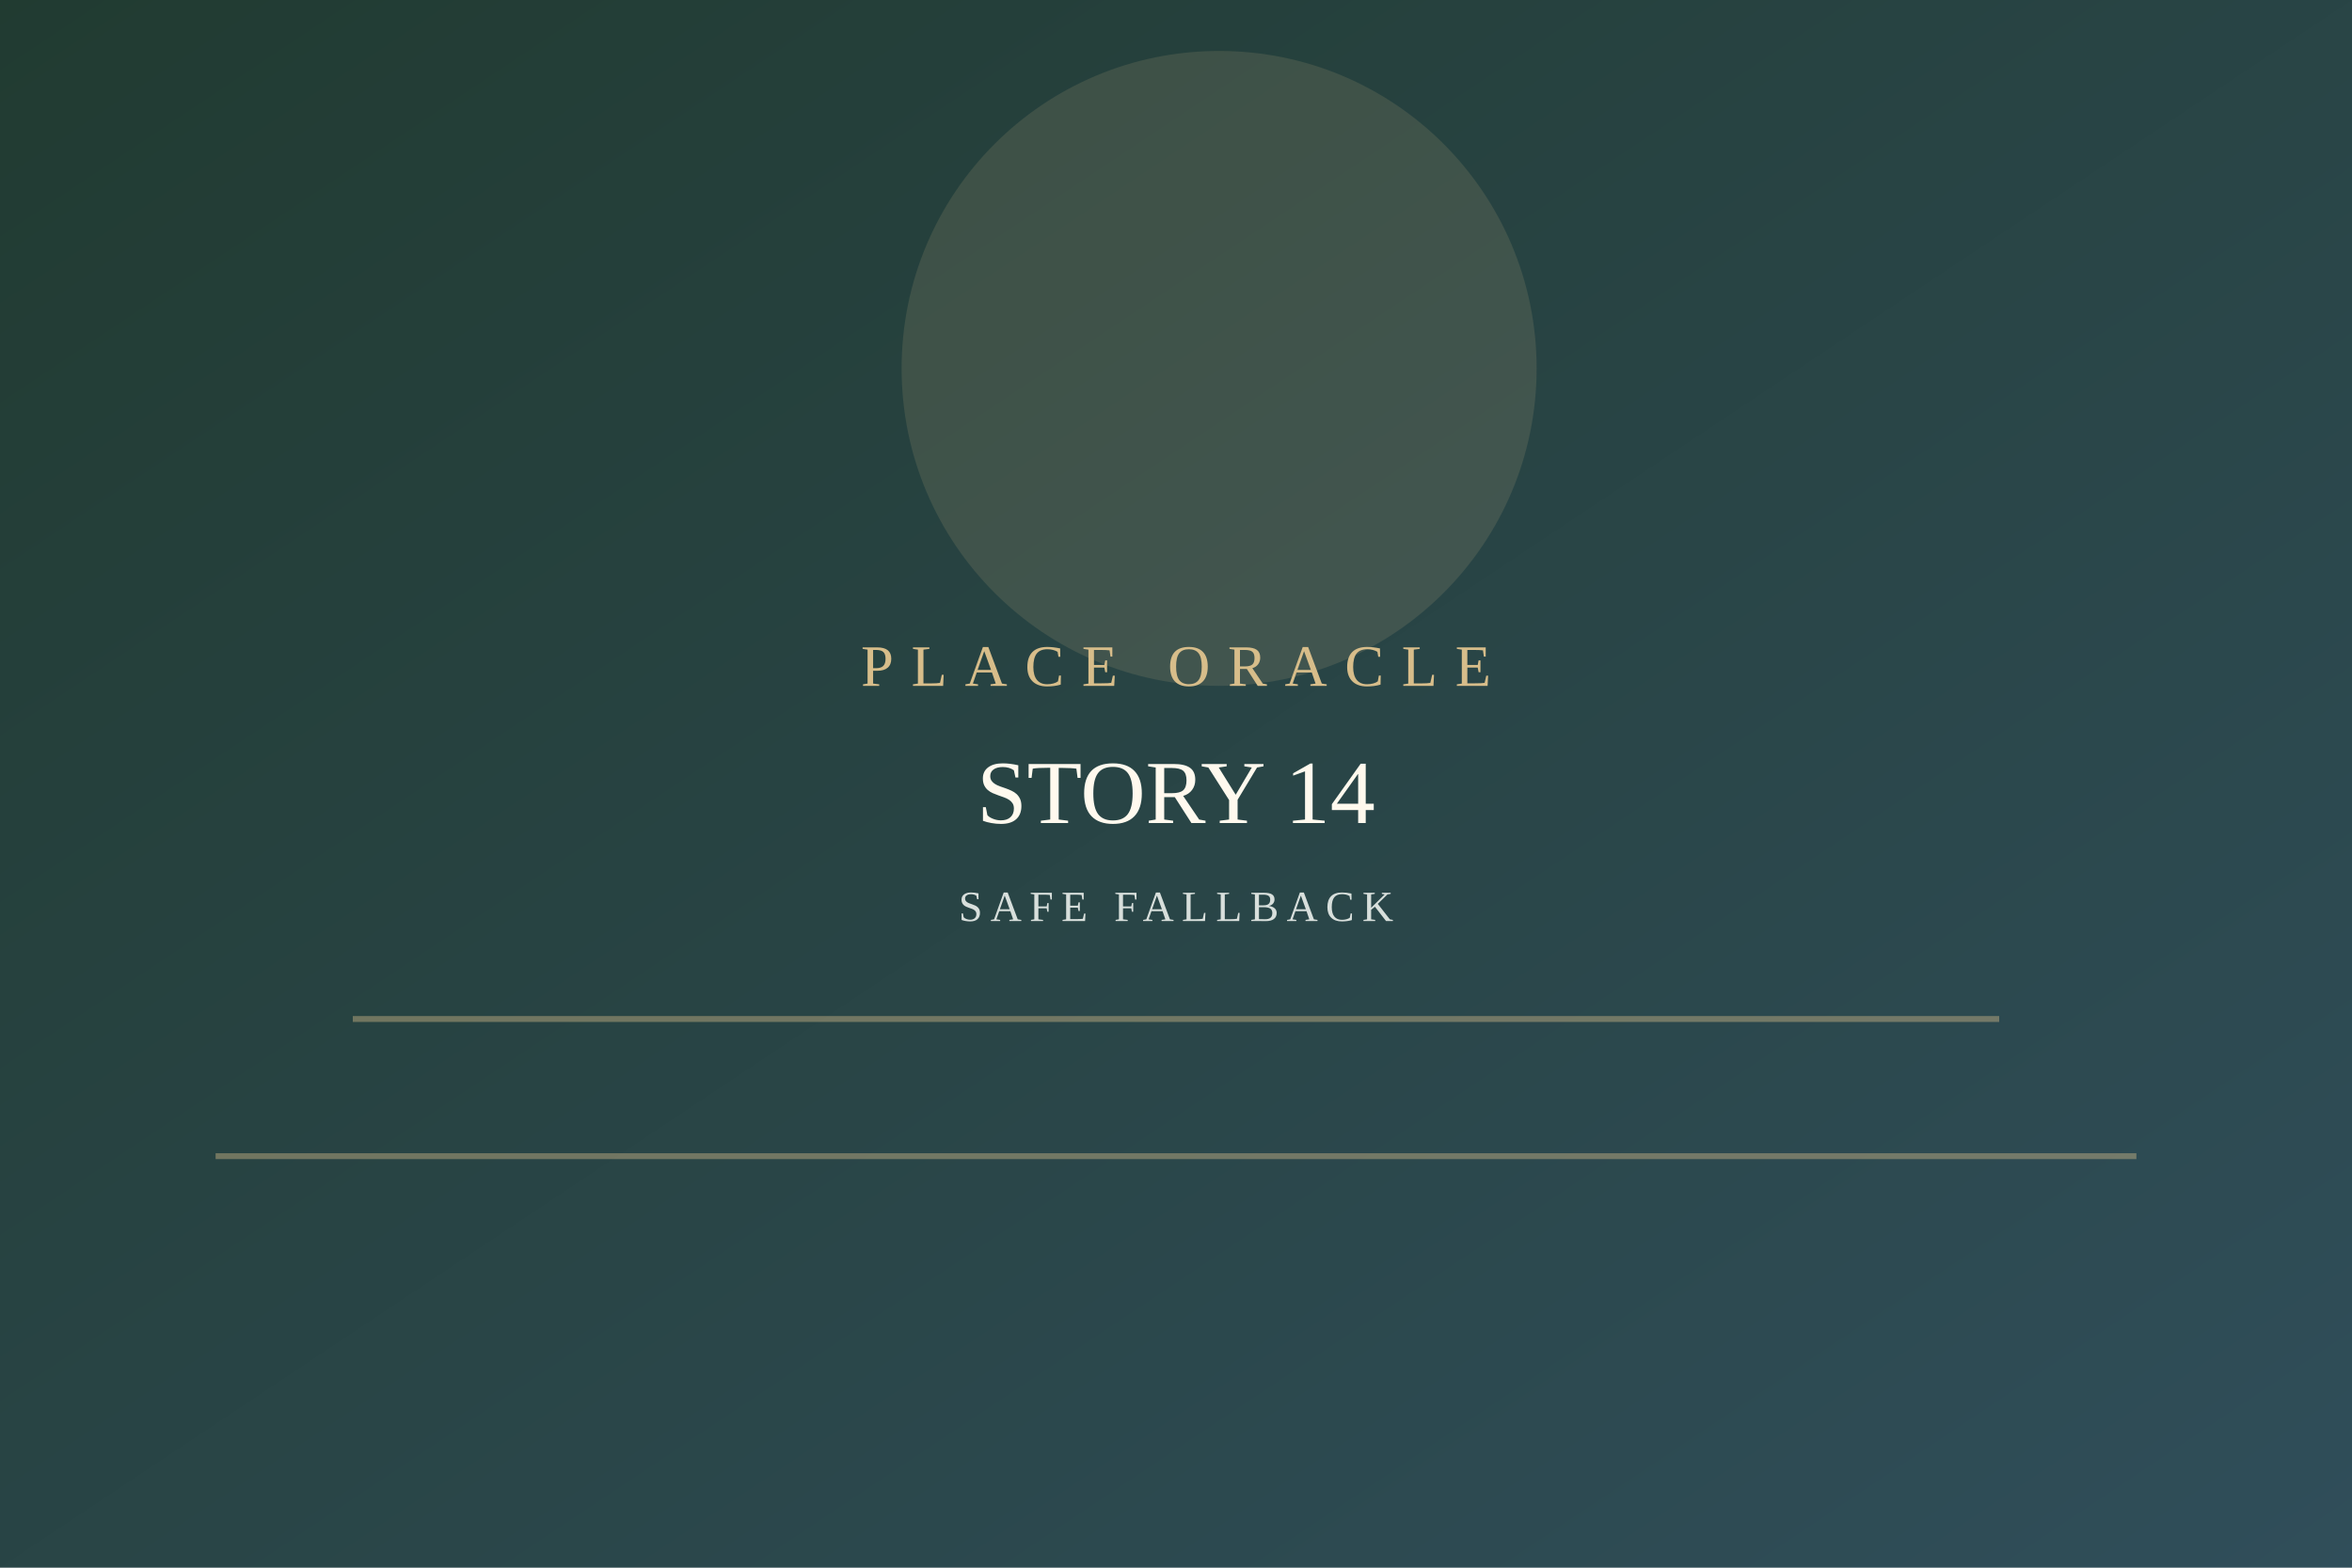
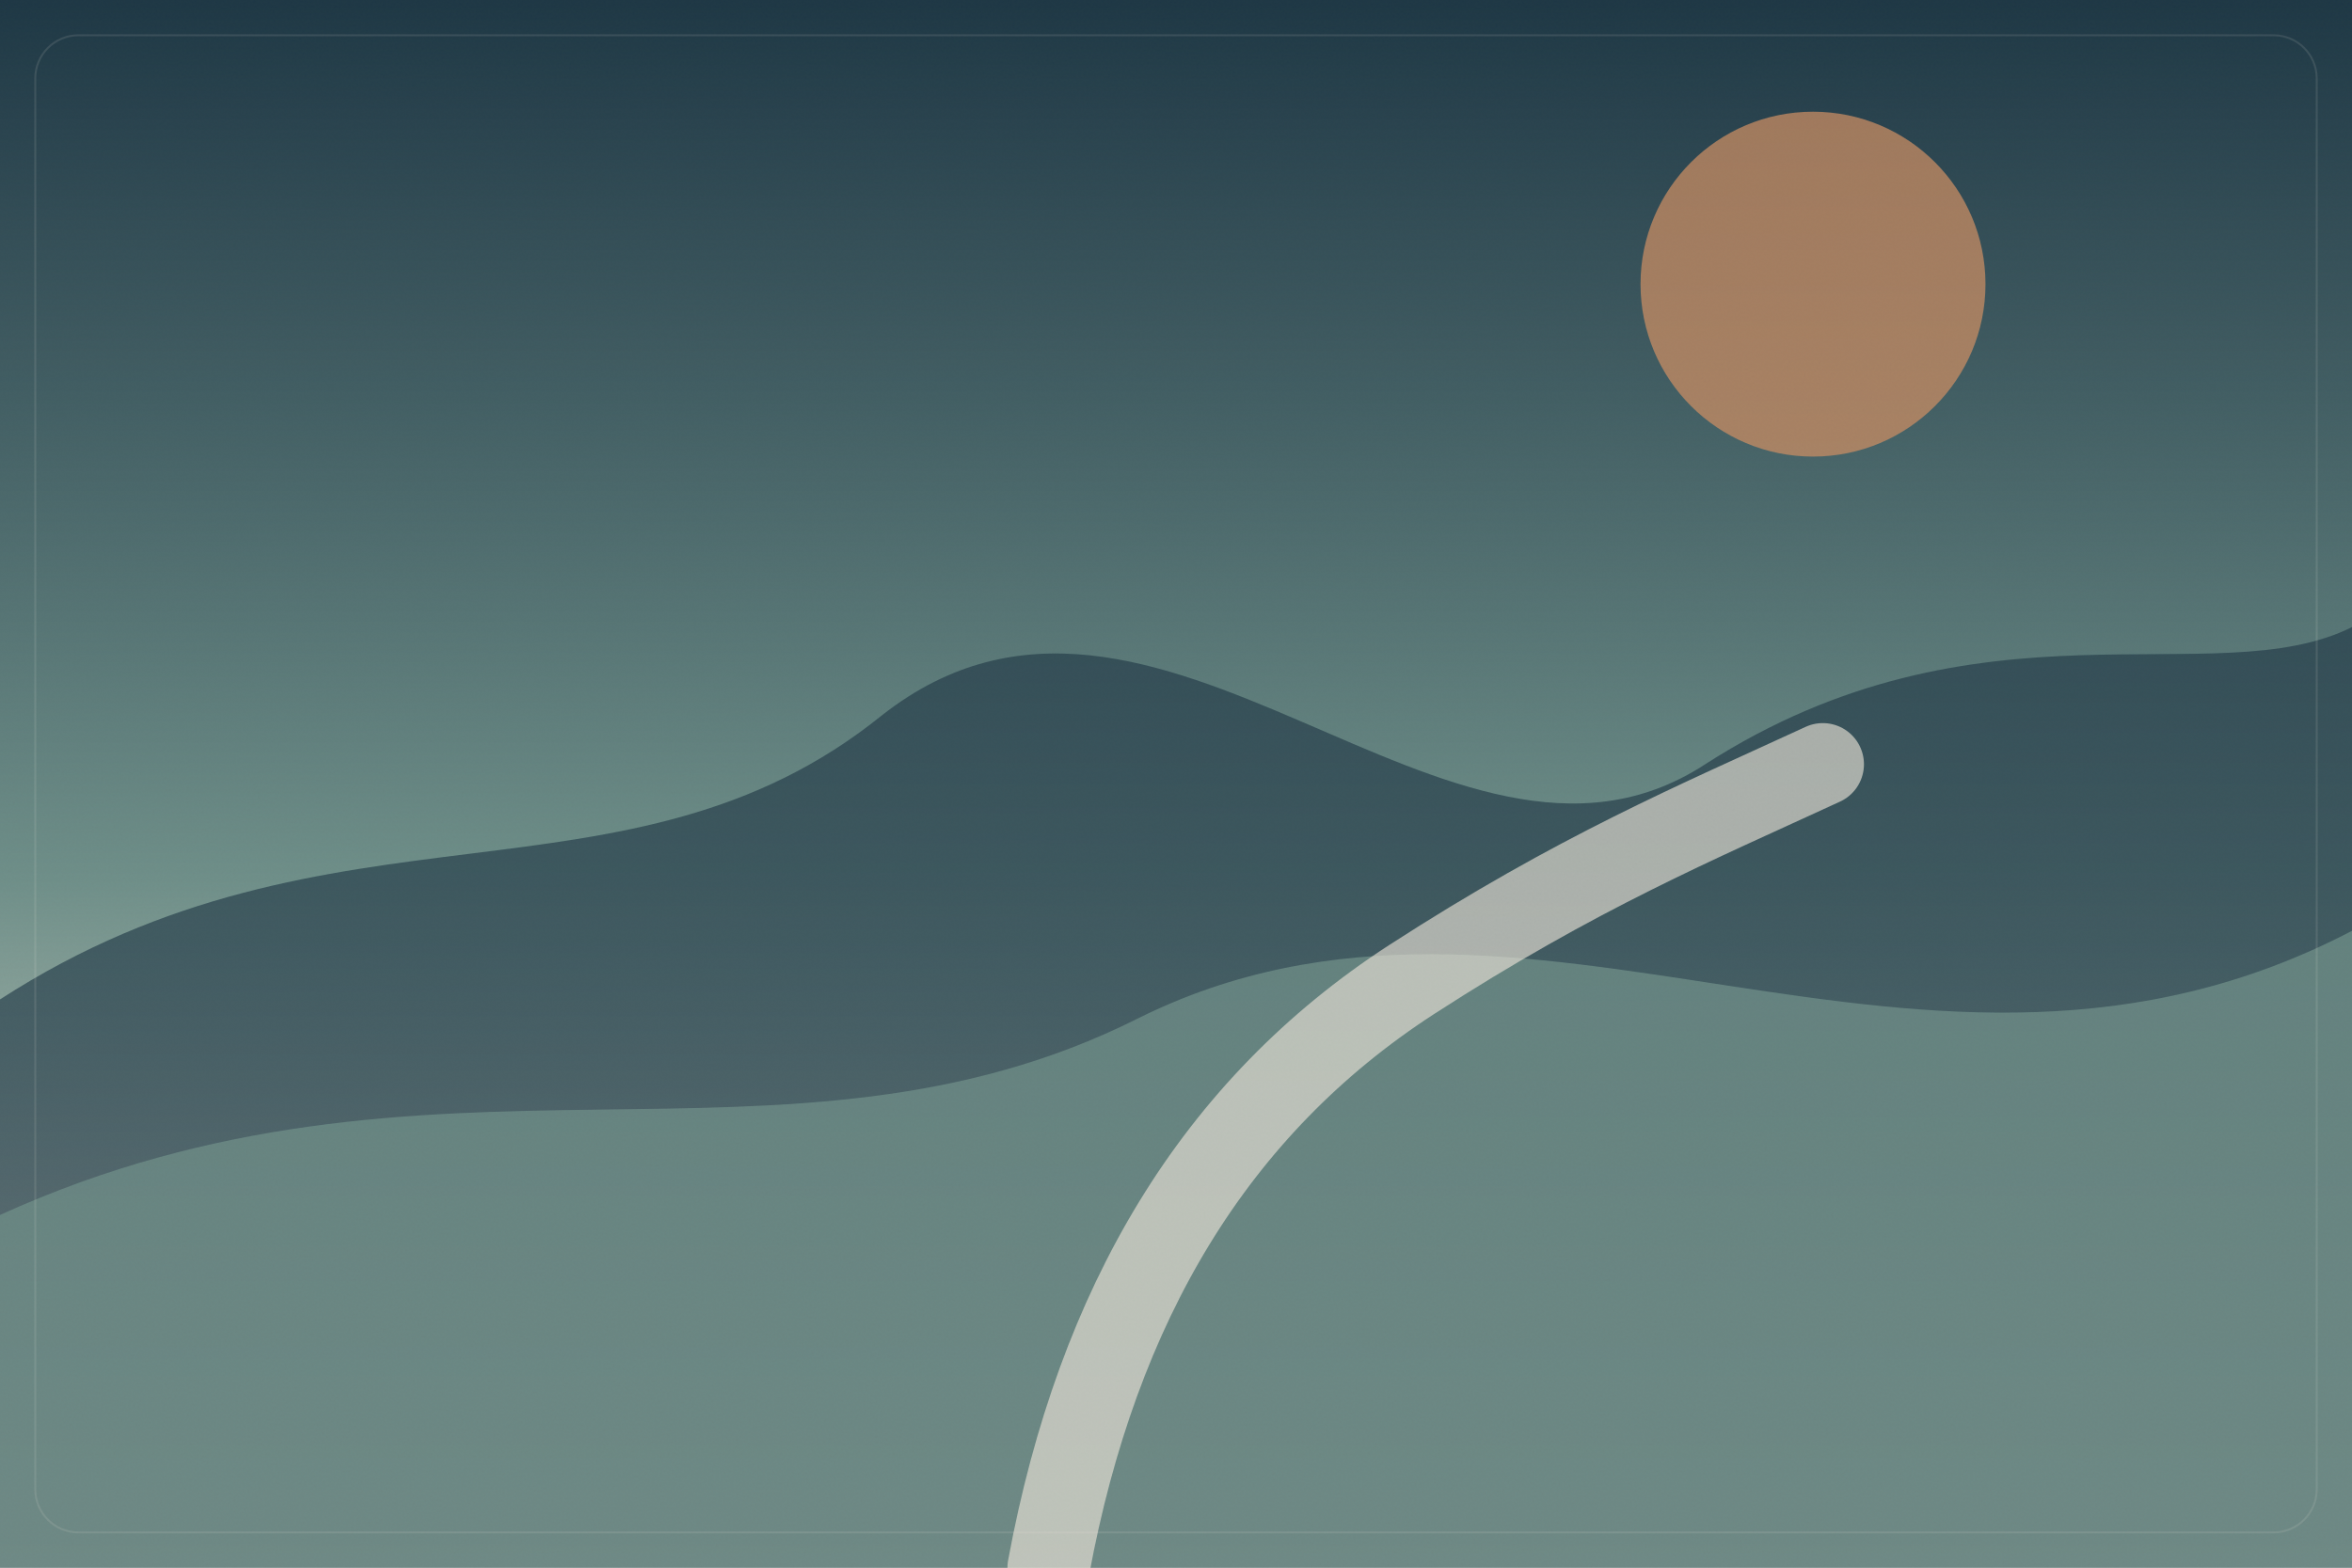
- <svg xmlns="http://www.w3.org/2000/svg" viewBox="0 0 1200 800" role="img" aria-labelledby="t d">
+ <svg xmlns="http://www.w3.org/2000/svg" viewBox="0 0 1200 800" role="img" aria-label="日差しの中の遊具">
  <defs>
-     <linearGradient id="g" x1="0" y1="0" x2="1" y2="1">
-       <stop stop-color="hsl(158 28% 18%)" />
-       <stop offset="1" stop-color="hsl(196 30% 27%)" />
+     <linearGradient id="s" x2="0" y2="1">
+       <stop stop-color="#1d3644" />
+       <stop offset=".56" stop-color="#6e8e88" />
+       <stop offset="1" stop-color="#eee7d9" />
    </linearGradient>
+     <linearGradient id="w" x2="0" y2="1">
+       <stop stop-color="#6e8e88" />
+       <stop offset="1" stop-color="#1d3644" />
+     </linearGradient>
+     <filter id="g">
+       <feTurbulence type="fractalNoise" baseFrequency=".8" numOctaves="2" seed="14" />
+       <feComponentTransfer>
+         <feFuncA type="table" tableValues="0 .035" />
+       </feComponentTransfer>
+     </filter>
  </defs>
-   <rect width="1200" height="800" fill="url(#g)" />
-   <circle cx="622" cy="188" r="162" fill="#d7bd8a" opacity=".14" />
-   <path d="M110 590H1090M180 520H1020" stroke="#d7bd8a" stroke-width="3" opacity=".42" />
-   <text x="600" y="350" text-anchor="middle" fill="#d7bd8a" font-size="30" letter-spacing="9">PLACE ORACLE</text>
-   <text x="600" y="420" text-anchor="middle" fill="#fff9ee" font-size="46">STORY 14</text>
-   <text x="600" y="470" text-anchor="middle" fill="#d8dfdc" font-size="22" letter-spacing="4">SAFE FALLBACK</text>
+   <rect width="1200" height="800" fill="url(#s)" />
+   <circle cx="925" cy="145" r="88" fill="#c98c63" opacity=".74" />
+   <path d="M0 510C170 400 320 470 450 365C590 255 740 475 870 390C1010 300 1130 355 1200 320V800H0Z" fill="#1d3644" opacity=".62" />
+   <path d="M0 620C220 520 400 610 580 520C780 420 980 590 1200 475V800H0Z" fill="#6e8e88" opacity=".76" />
+   <path d="M535 800C560 665 620 565 720 500C805 445 865 420 930 390" fill="none" stroke="#eee7d9" stroke-opacity=".62" stroke-width="42" stroke-linecap="round" />
+   <rect width="1200" height="800" filter="url(#g)" opacity=".4" />
+   <rect x="18" y="18" width="1164" height="764" rx="22" fill="none" stroke="#eee7d9" stroke-opacity=".12" />
</svg>
